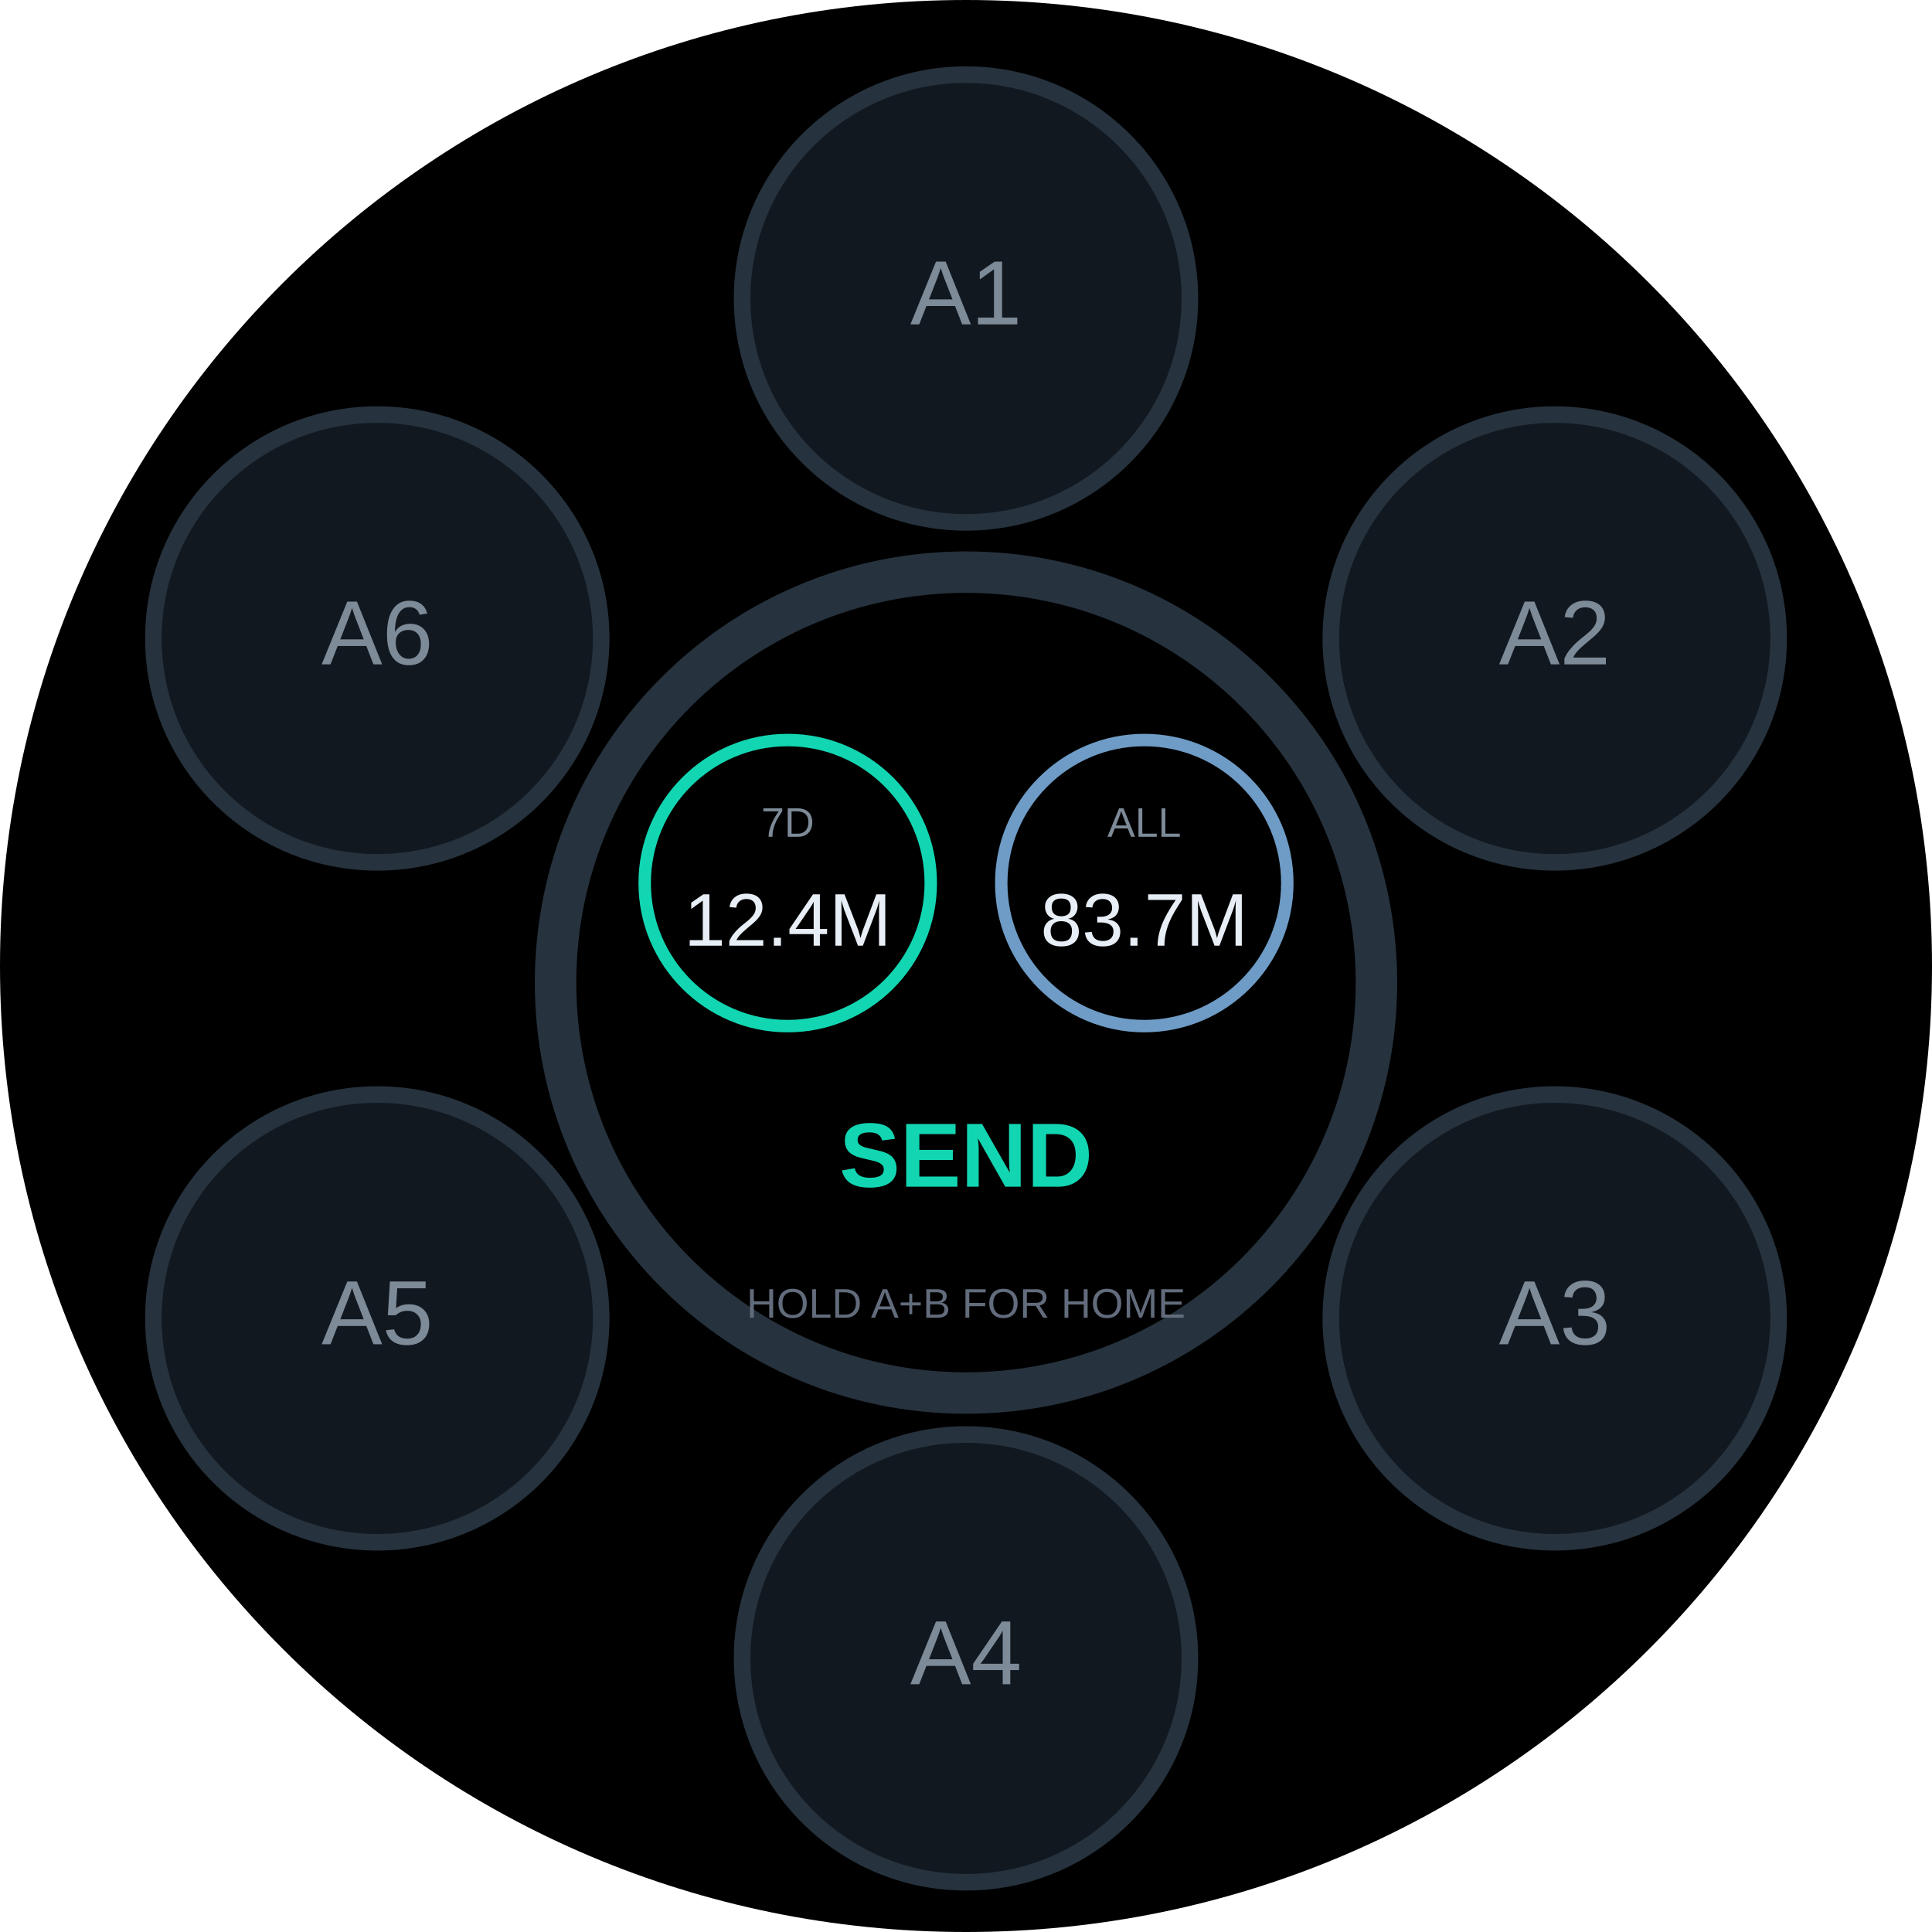
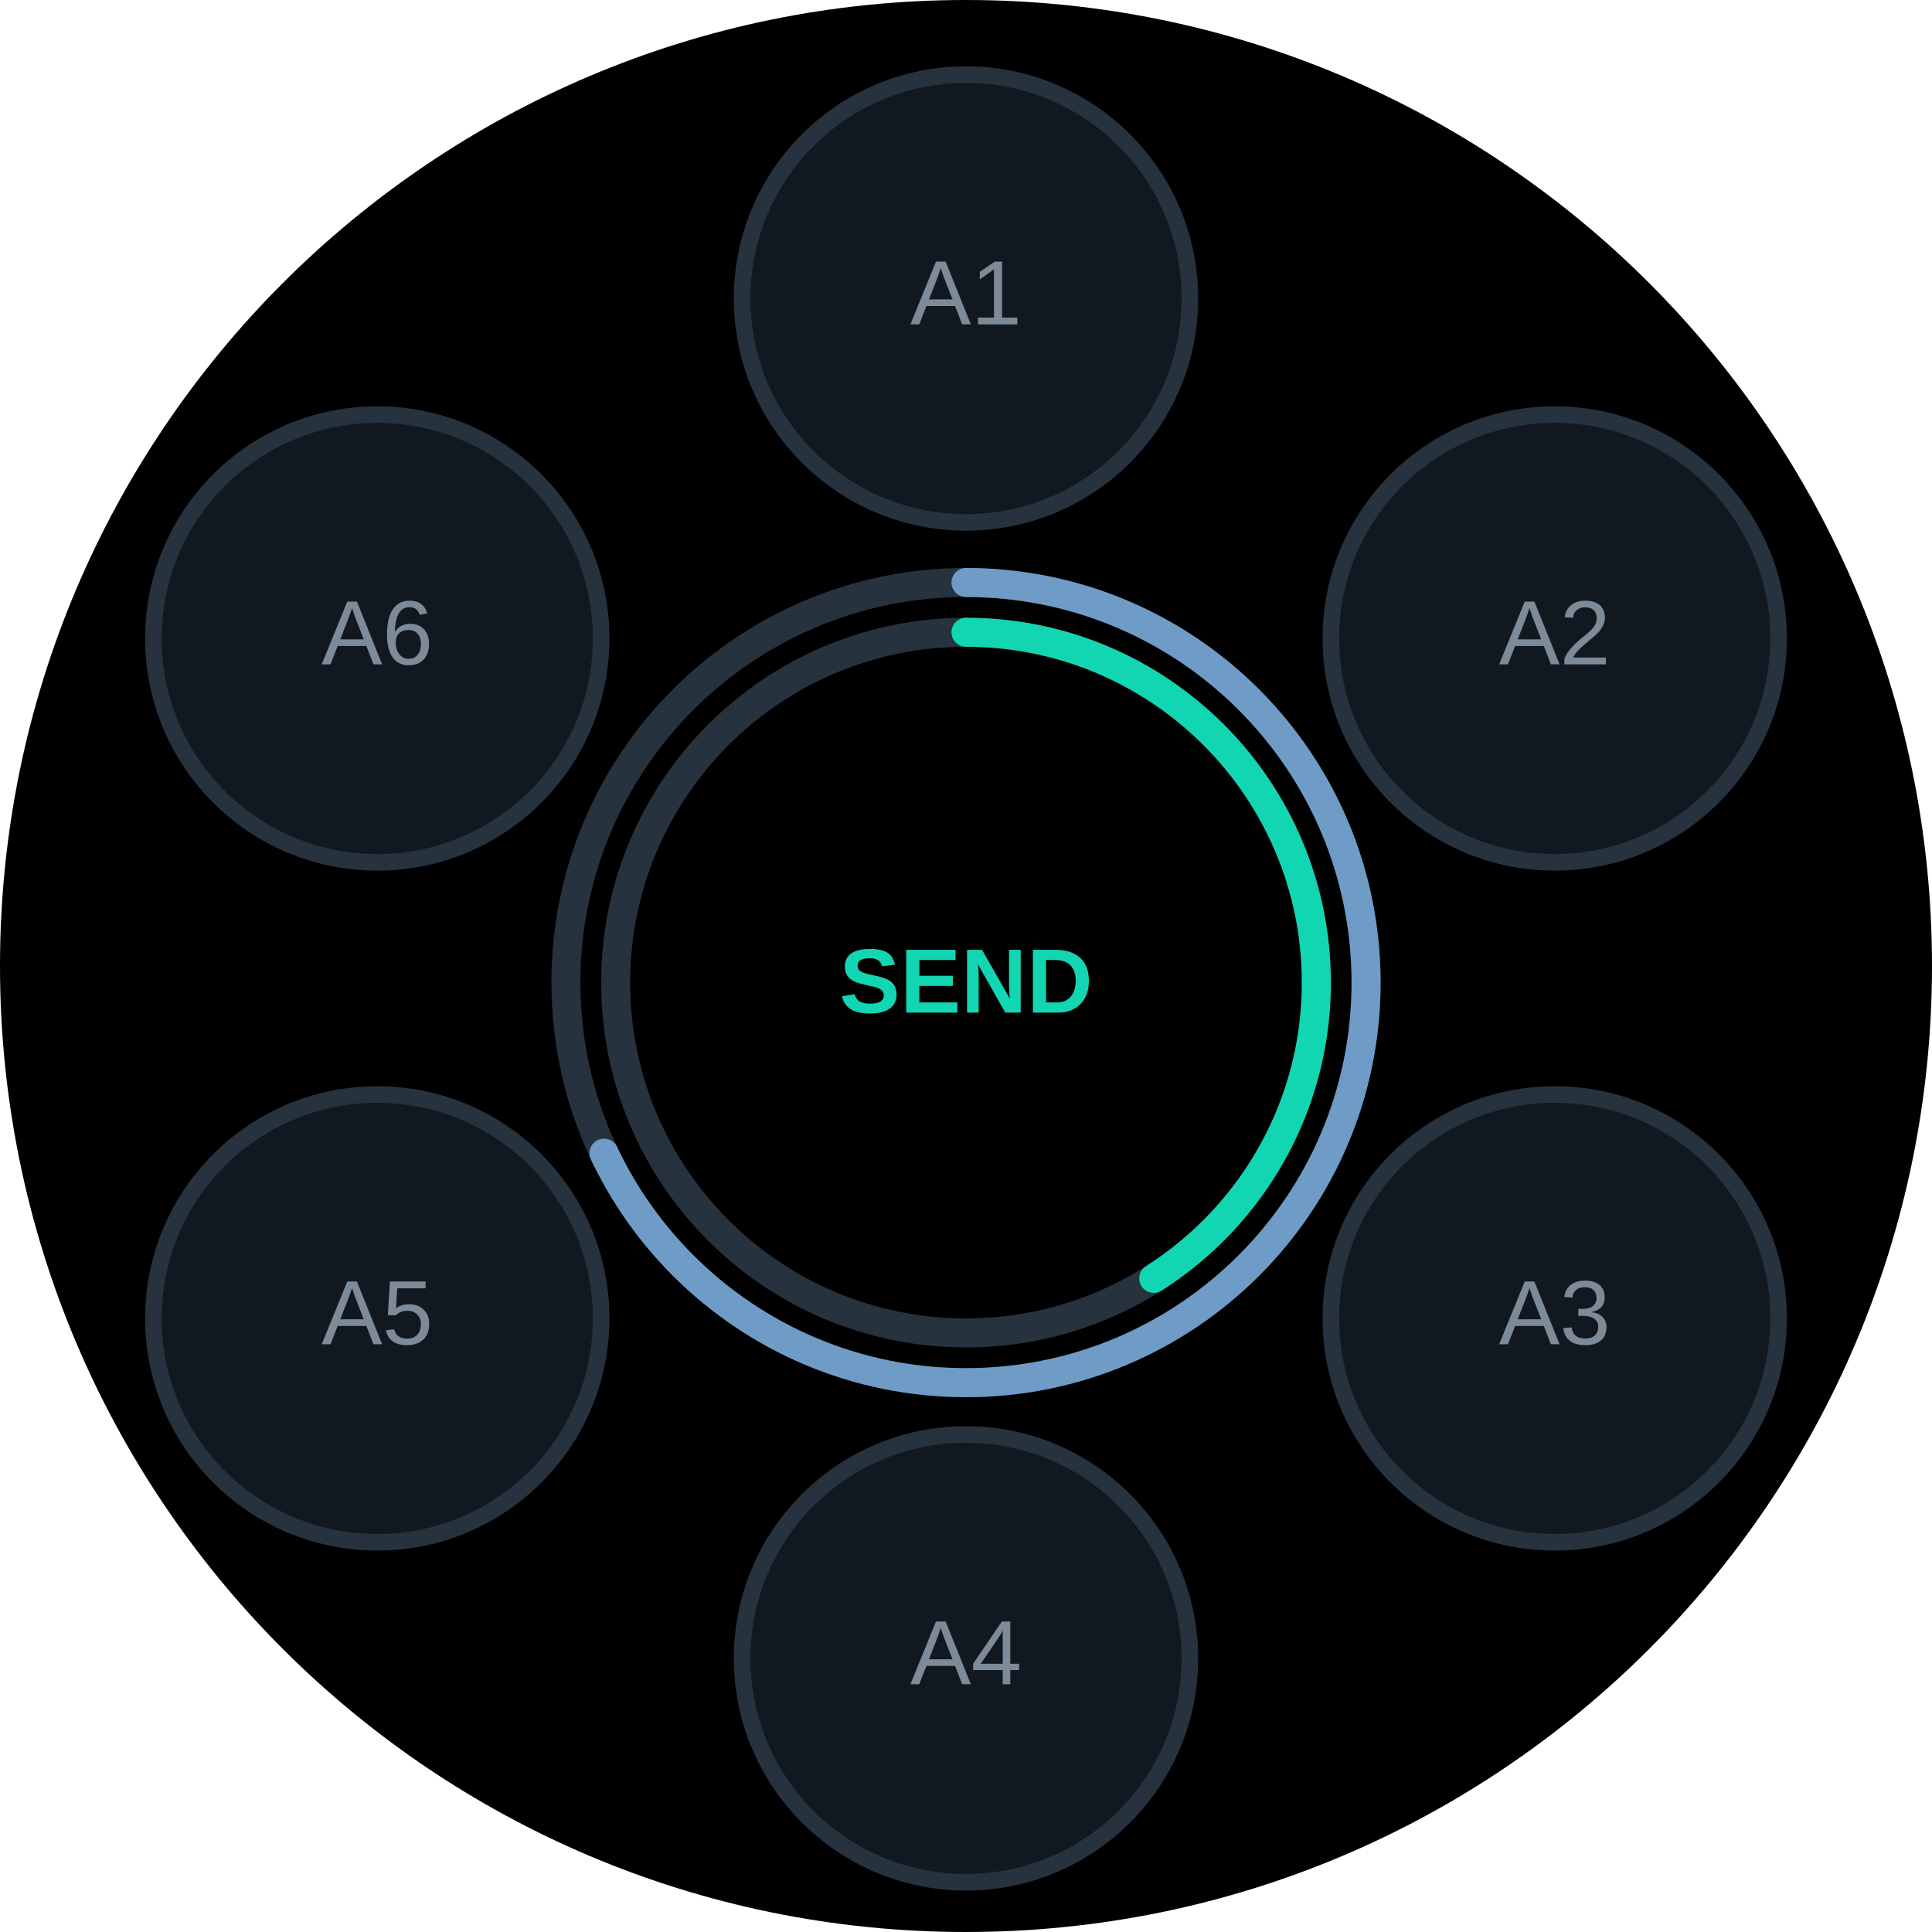
<svg xmlns="http://www.w3.org/2000/svg" width="466" height="466" viewBox="0 0 466 466">
  <defs>
    <clipPath id="dial">
      <circle cx="233" cy="233" r="233" />
    </clipPath>
  </defs>
  <g clip-path="url(#dial)" font-family="Montserrat, Arial, sans-serif" text-anchor="middle">
    <rect width="466" height="466" fill="#000000" />
    <text x="18" y="25" fill="#77e6a5" font-size="16" text-anchor="start">CODEX LIVE</text>
    <text x="448" y="25" fill="#7d8a98" font-size="16" text-anchor="end">BAT 83%</text>
    <g fill="#111820" stroke="#26323d" stroke-width="4">
      <circle cx="233" cy="72" r="54" />
      <circle cx="375" cy="154" r="54" />
      <circle cx="375" cy="318" r="54" />
      <circle cx="233" cy="400" r="54" />
      <circle cx="91" cy="318" r="54" />
      <circle cx="91" cy="154" r="54" />
    </g>
    <g fill="#7d8a98" font-size="22" dominant-baseline="middle">
      <text x="233" y="72">A1</text>
      <text x="375" y="154">A2</text>
      <text x="375" y="318">A3</text>
      <text x="233" y="400">A4</text>
      <text x="91" y="318">A5</text>
      <text x="91" y="154">A6</text>
    </g>
-     <circle cx="233" cy="237" r="99" fill="#000000" stroke="#26323d" stroke-width="10" />
-     <circle cx="190" cy="213" r="34.5" fill="none" stroke="#12d6b2" stroke-width="3" />
-     <circle cx="276" cy="213" r="34.5" fill="none" stroke="#6e9cc6" stroke-width="3" />
-     <g dominant-baseline="middle">
-       <text x="190" y="199" fill="#7d8a98" font-size="10">7D</text>
-       <text x="190" y="223" fill="#e8eef5" font-size="18">12.4M</text>
-       <text x="276" y="199" fill="#7d8a98" font-size="10">ALL</text>
-       <text x="276" y="223" fill="#e8eef5" font-size="18">83.7M</text>
-       <text x="233" y="280" fill="#12d6b2" font-size="22" font-weight="600">SEND</text>
-       <text x="233" y="315" fill="#626c7c" font-size="10">HOLD A+B FOR HOME</text>
+     <circle cx="233" cy="237" r="104" fill="#000000" />
+     <g fill="none" stroke-width="7">
+       <circle cx="233" cy="237" r="96.5" stroke="#26323d" />
+       <circle cx="233" cy="237" r="84.5" stroke="#26323d" />
+       <circle cx="233" cy="237" r="96.5" stroke="#6e9cc6" stroke-linecap="round" stroke-dasharray="412.3 606.3" transform="rotate(-90 233 237)" />
+       <circle cx="233" cy="237" r="84.5" stroke="#12d6b2" stroke-linecap="round" stroke-dasharray="217.7 530.9" transform="rotate(-90 233 237)" />
    </g>
+     <text x="233" y="238" fill="#12d6b2" font-size="22" font-weight="600" dominant-baseline="middle">SEND</text>
  </g>
</svg>
